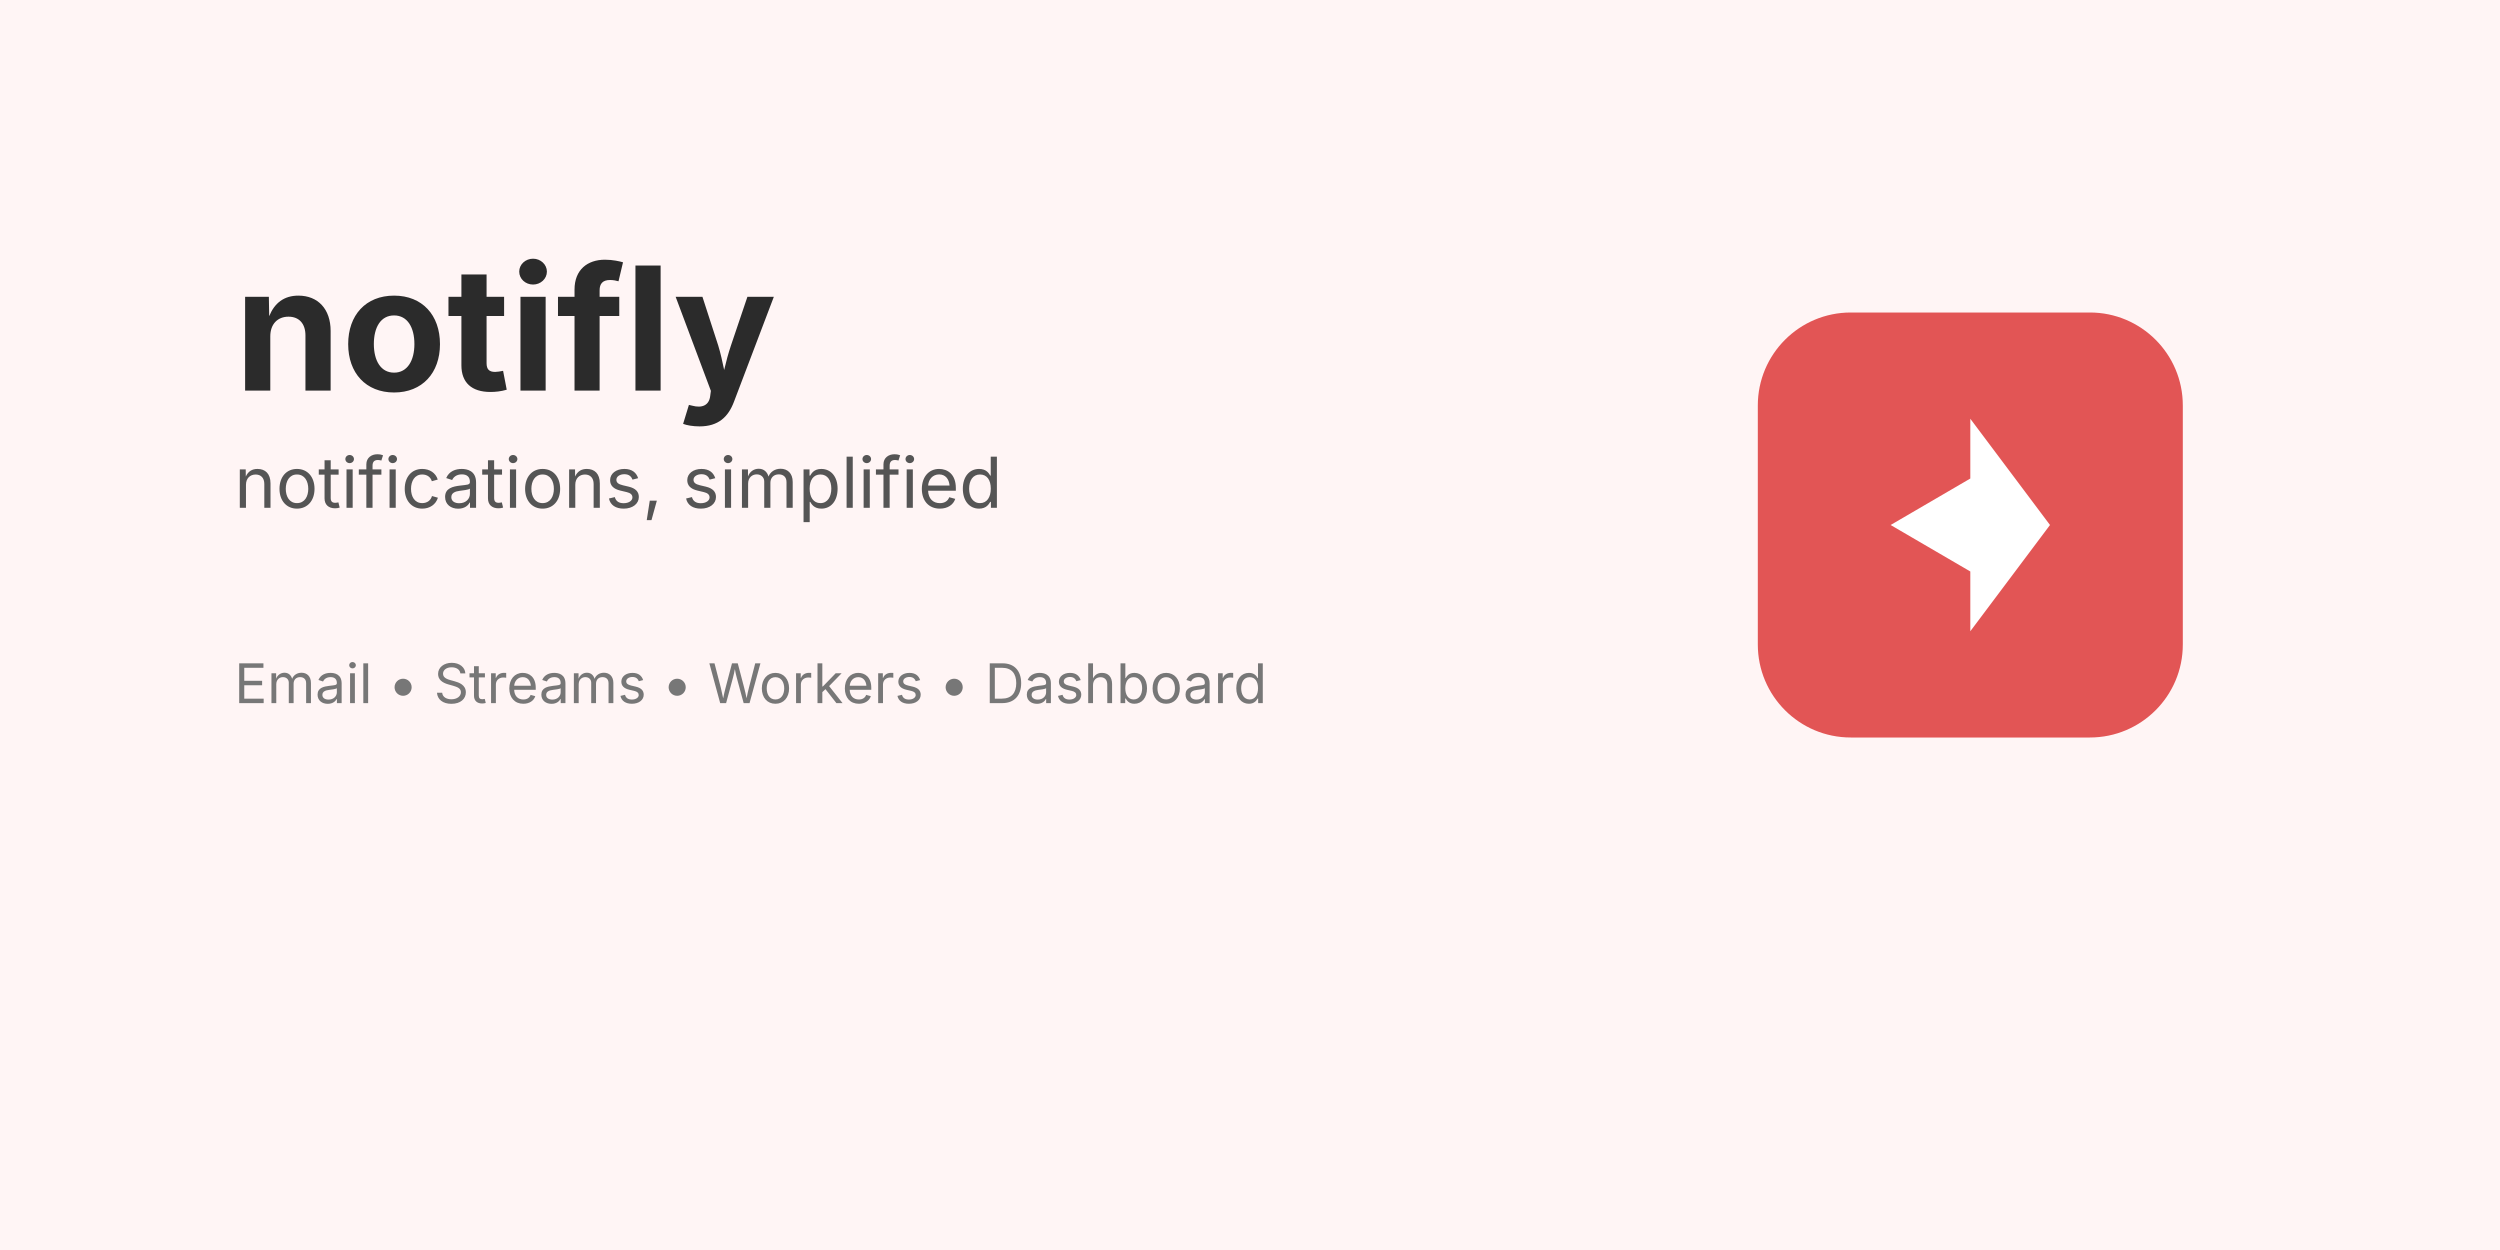
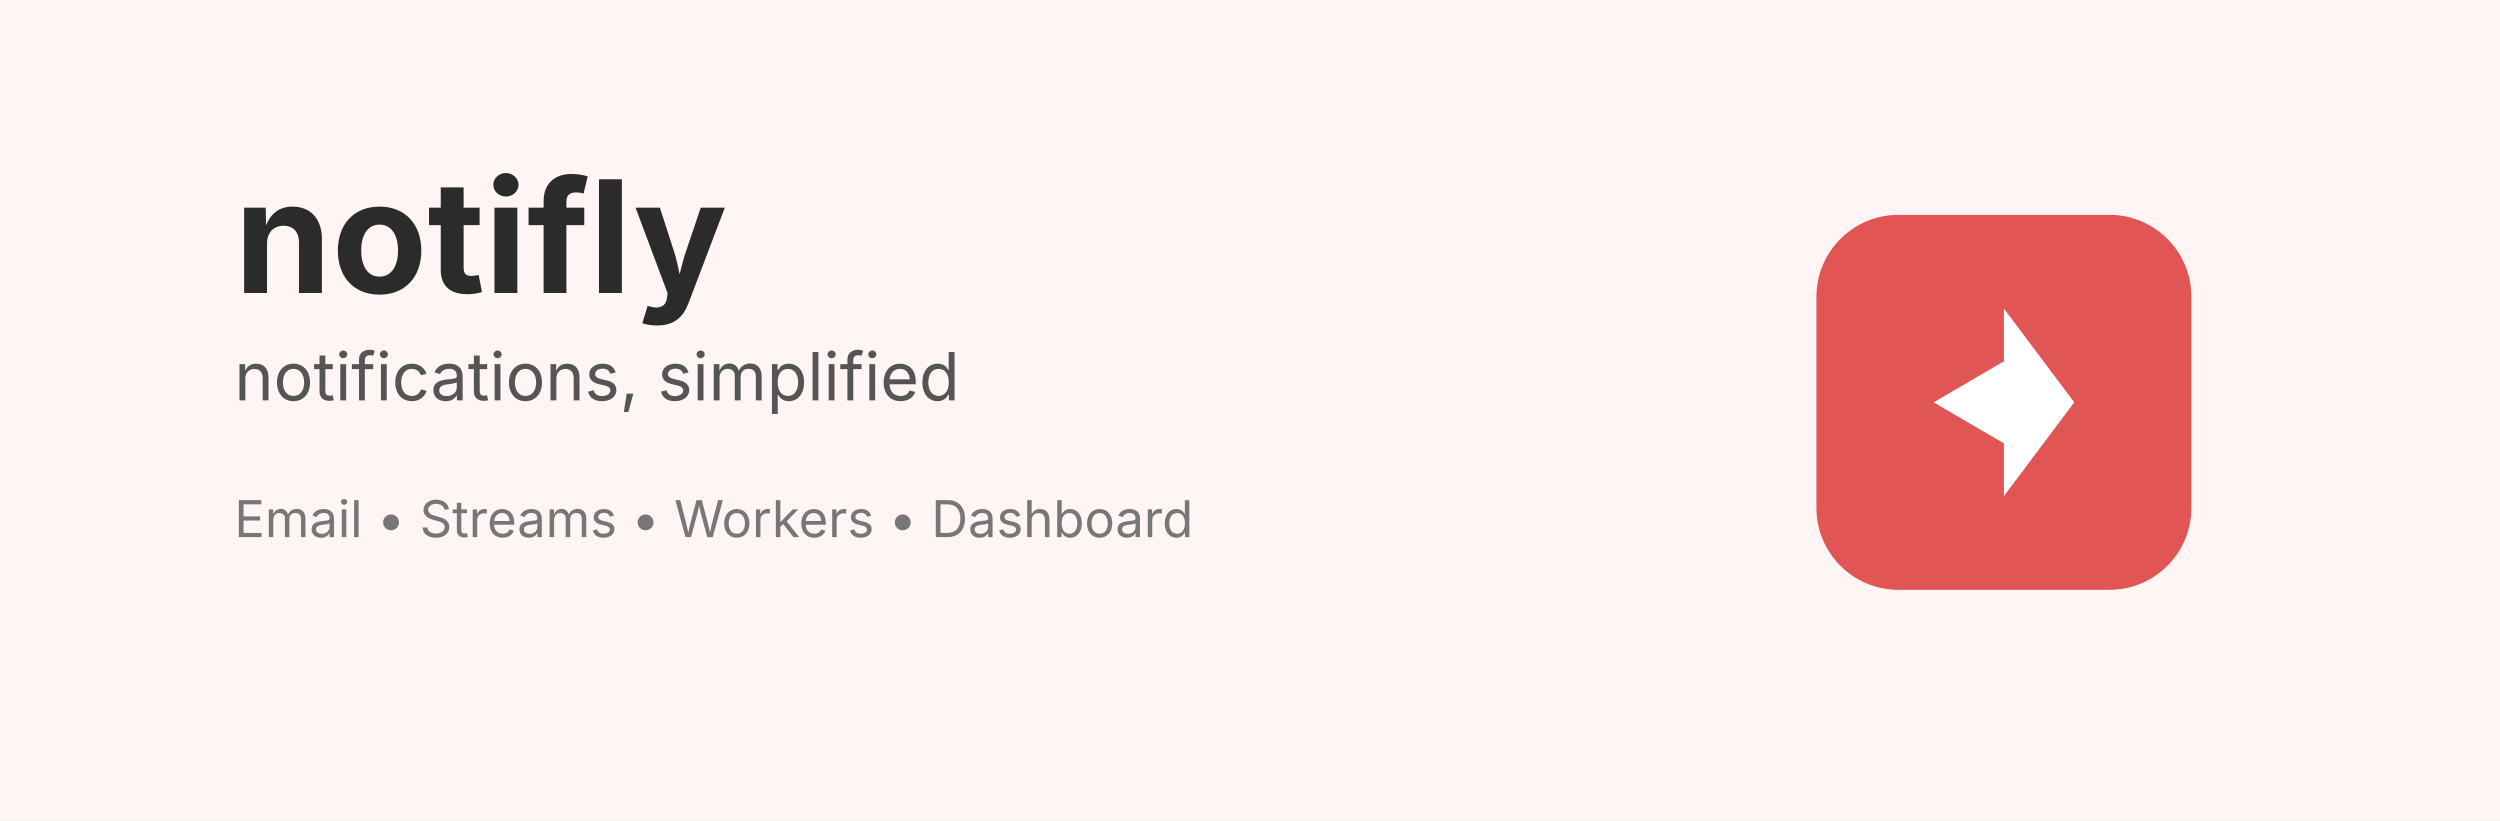
- <svg xmlns="http://www.w3.org/2000/svg" width="1280" height="640" viewBox="0 0 1280 640">
-   <rect width="1280" height="640" fill="#fff5f5" />
-   <text x="120" y="200" font-size="88" font-weight="700" fill="#2b2b2b" font-family="Inter, system-ui, sans-serif">
+ <svg xmlns="http://www.w3.org/2000/svg" width="1280" height="420" viewBox="0 0 1280 420">
+   <rect width="1280" height="420" fill="#fff5f5" />
+   <text x="120" y="150" font-size="80" font-weight="700" fill="#2b2b2b" font-family="Inter, system-ui, sans-serif">
    notifly
  </text>
-   <text x="120" y="260" font-size="36" fill="#555" font-family="Inter, system-ui, sans-serif">
+   <text x="120" y="205" font-size="34" fill="#555" font-family="Inter, system-ui, sans-serif">
    notifications, simplified
  </text>
-   <g transform="translate(900 160) scale(0.85)">
+   <text x="120" y="275" font-size="26" fill="#777" font-family="Inter, system-ui, sans-serif">
+     Email • Streams • Workers • Dashboard
+   </text>
+   <g transform="translate(930 110) scale(0.75)">
    <rect width="256" height="256" rx="56" fill="#e25555" />
    <path d="M128 64              L176 128              L128 192              L128 156              L80 128              L128 100 Z" fill="#ffffff" />
  </g>
-   <text x="120" y="360" font-size="28" fill="#777" font-family="Inter, system-ui, sans-serif">
-     Email • Streams • Workers • Dashboard
-   </text>
</svg>
